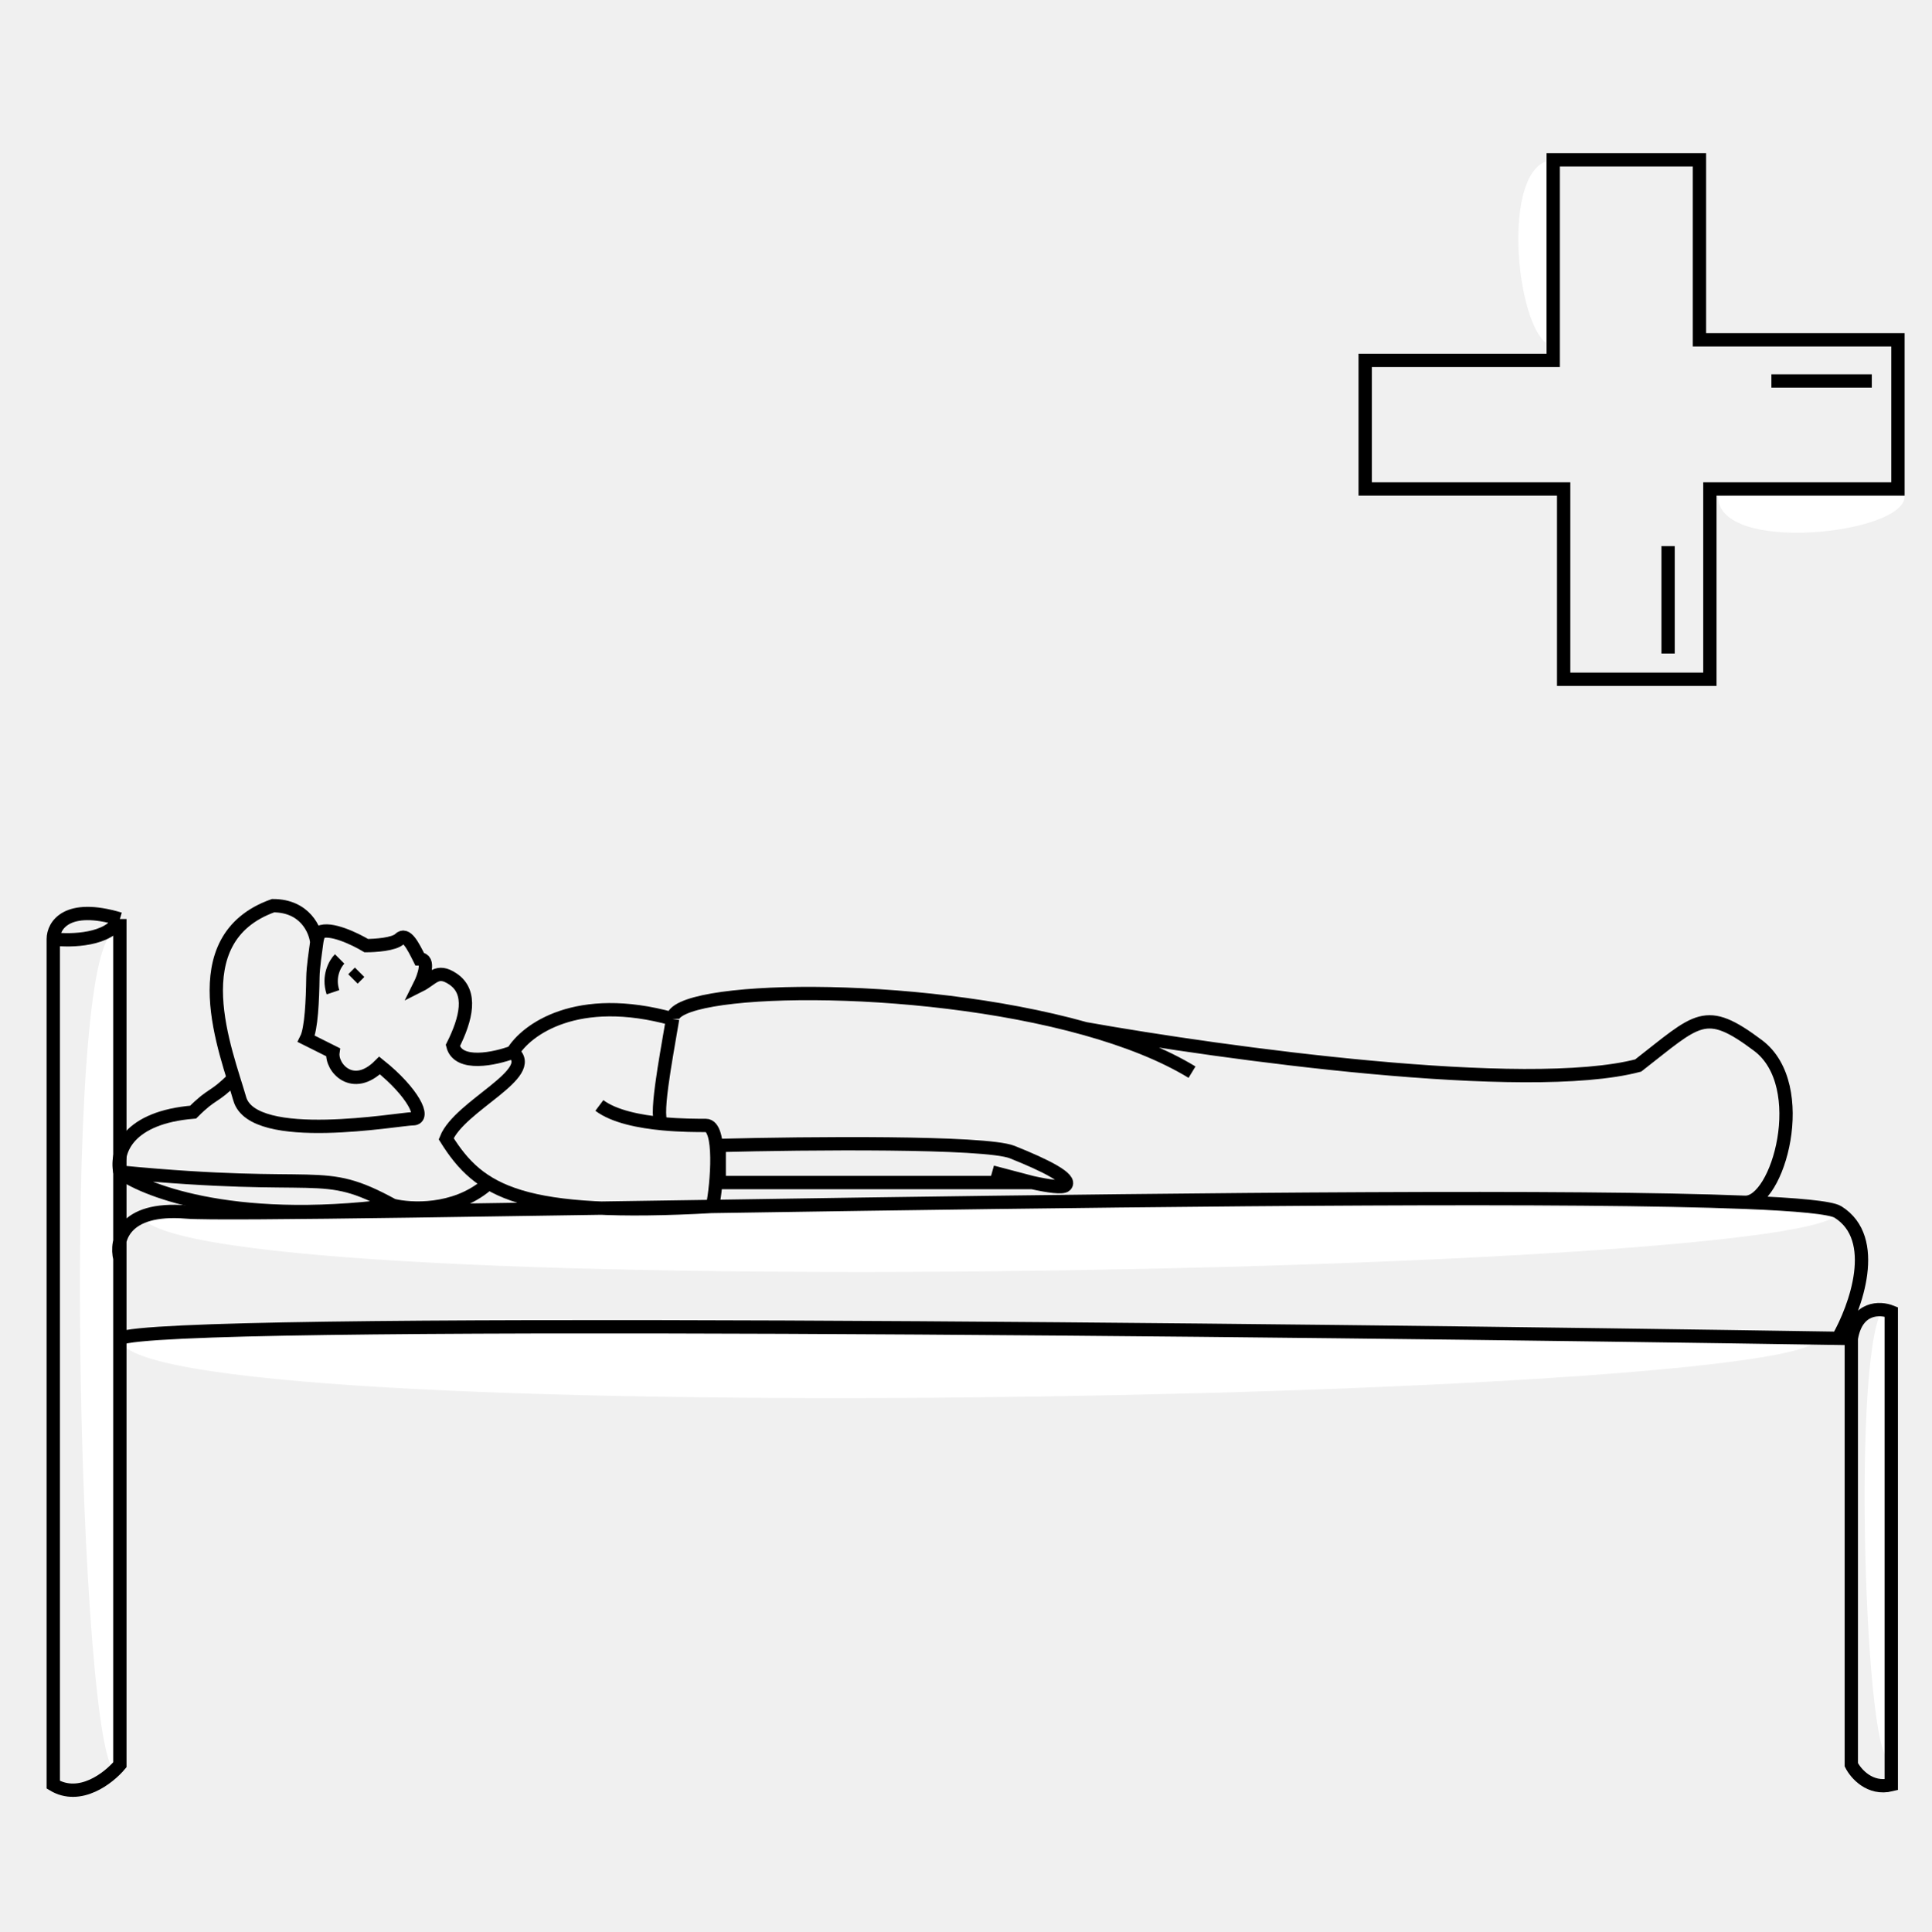
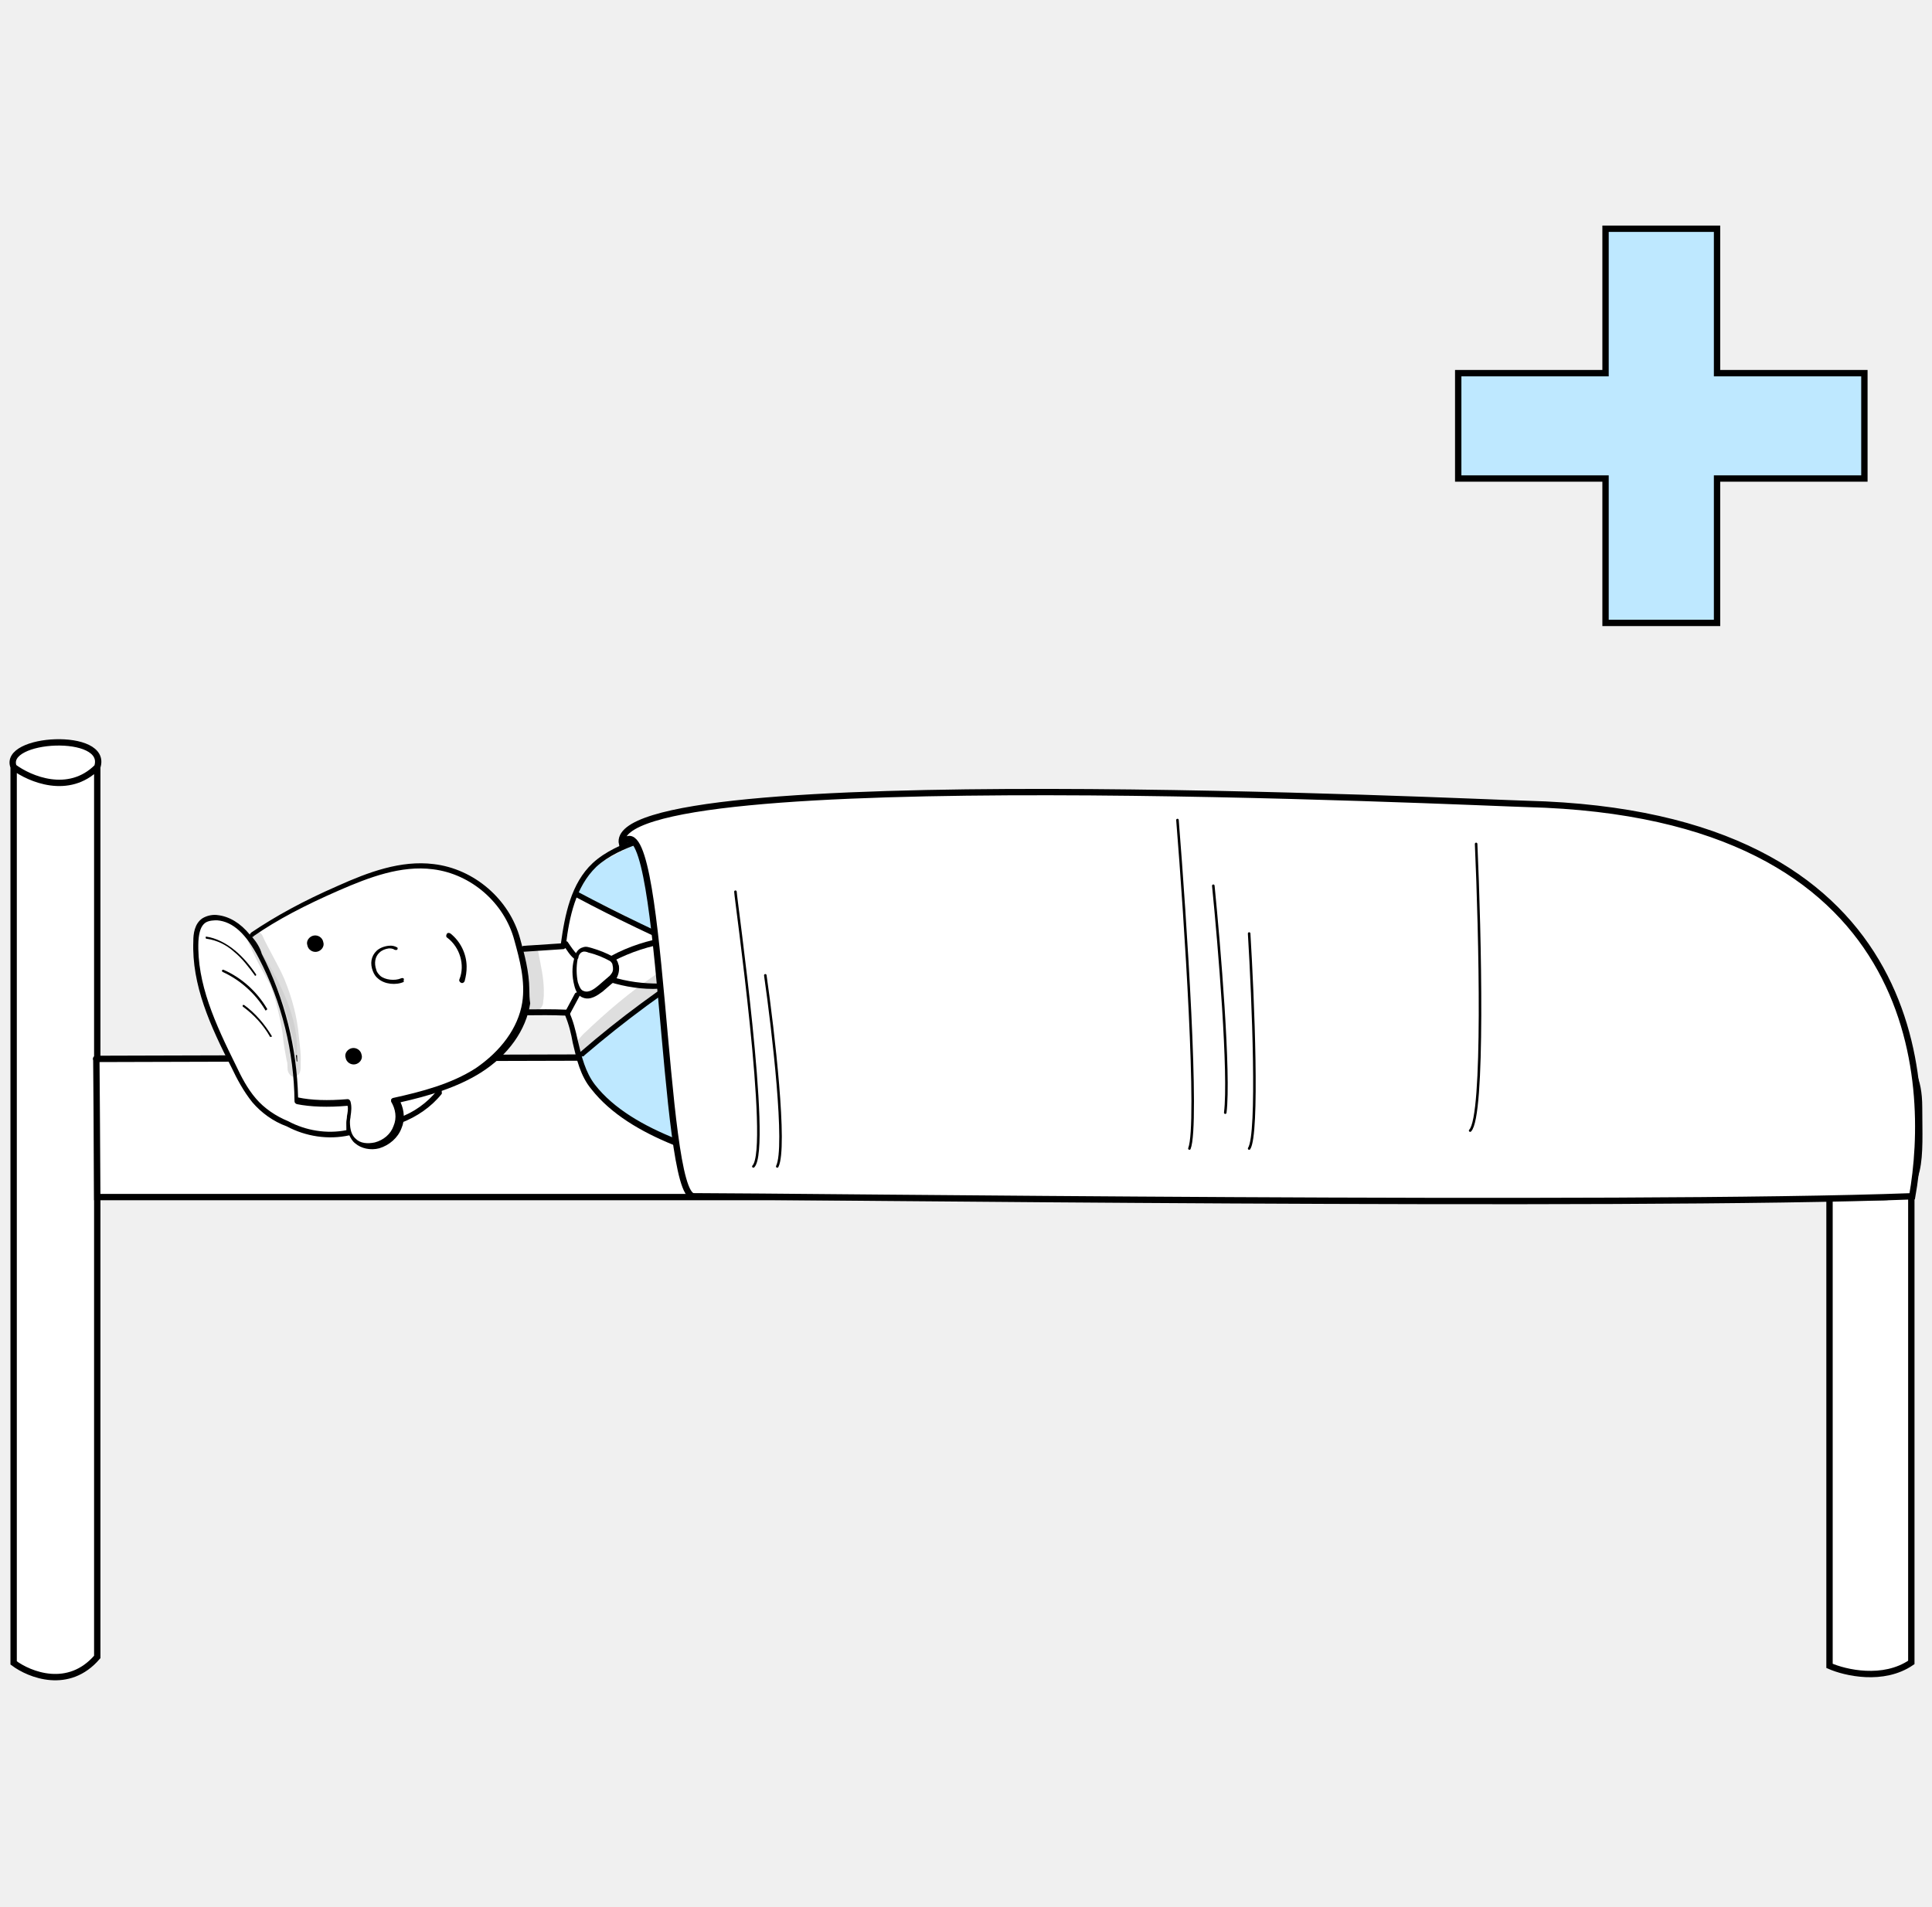
- <svg xmlns="http://www.w3.org/2000/svg" viewBox="0 0 145 145" fill="none">
-   <rect width="145" height="145" fill="transparent" />
-   <path d="M10.5 91C33.118 90.434 128.161 90.321 138 90.999C138 95.665 10.5 98.209 10.5 91Z" fill="white" />
-   <path d="M9 100.468C31.618 99.902 126.661 99.789 136.5 100.467C136.5 105.133 9 107.677 9 100.468Z" fill="white" />
-   <path d="M8.718 70C9.059 81.176 9.127 128.138 8.718 133C5.902 133 4.366 70 8.718 70Z" fill="white" />
-   <path d="M141.812 98C142.039 104.032 142.085 129.376 141.812 132C139.935 132 138.911 98 141.812 98Z" fill="white" />
-   <path d="M139 100.499V110.499V132.5C139.333 133.166 140.4 134.399 142 134C142 131.2 142 109.167 142 98.5C141.167 98.166 139.4 98.099 139 100.499ZM139 100.499C138.669 100.494 138.336 100.489 138 100.484M9 100.499C9 103.7 9 123.166 9 132.5C8.167 133.5 6 135.2 4 134C4 131.2 4 90.5 4 70.5M9 100.499V94.5M9 100.499C12.175 98.912 95.67 99.818 138 100.484M4 70.5C4 69.5 5 67.8 9 69M4 70.5C5.333 70.666 8.2 70.6 9 69M9 69V94.5M9 94.5C8.667 93.167 9.2 90.6 14 91C19.197 91.433 105.407 89.241 131 90.27M138 100.484C139.333 98.156 141.2 93 138 91C137.464 90.665 134.957 90.429 131 90.27M38.5 79C40.5 80.6 34.5 83 33.5 85.5C36 89.5 39.1 91.381 53.5 90.581C53.833 88.914 54.2 84.5 53 84.5C52.345 84.5 51.118 84.5 49.777 84.375M38.5 79C39.5 77.333 43.3 74.5 50.5 76.5M38.5 79C37.167 79.5 34.4 80.1 34 78.5C35 76.5 35.5 74.5 34 73.5C32.8 72.7 32.5 73.5 31.5 74C31.833 73.333 32.3 72 31.5 72C31 71 30.5 70 30 70.5C29.6 70.9 28.167 71 27.5 71C26.667 70.5 24.8 69.6 24 70C23.873 70.254 23.811 70.507 23.78 70.744M45 83C46.127 83.845 48.047 84.214 49.777 84.375M50.5 76.5C50 79.5 49.054 84.318 49.777 84.375M50.5 76.5C50.5 74.071 68.533 73.609 81.5 77.238M89.5 80.5C87.312 79.168 84.546 78.09 81.5 77.238M81.5 77.238C91.833 79.079 114.6 82.21 123 80C127.5 76.5 128 75.5 132 78.5C136 81.5 133.5 90.393 131 90.27M23.78 70.744V70.744C23.681 71.506 23.503 72.622 23.493 73.39C23.47 75.06 23.378 77.244 23 78C23.8 78.4 24.667 78.833 25 79C24.833 80.167 26.5 82 28.5 80C31 82 32 84 31 84C30 84 19 86 18 82.5C17 79 13.5 70.5 20.5 68C22.9 68 23.687 69.83 23.78 70.744Z" stroke="black" strokeLinecap="round" />
-   <path d="M77.5 88.789C78.71 89.057 79.787 89.213 80 89C80.5 88.5 78.5 87.501 76 86.501C74 85.701 60.5 85.834 54 86.001V88.789H77.5ZM77.5 88.789C76.44 88.554 75.278 88.233 74.5 88L77.5 88.789ZM25.5 72C25.166 72.333 24.6 73.3 25 74.5M27 73L26.5 73.5M9 88C24.5 89.5 24 87.5 29.5 90.5M9 88C8.666 86.333 9.7 83.9 14.5 83.5C16 82 16 82.5 17.5 81M9 88C10.5 89.167 17.1 92.1 29.5 90.5M29.5 90.5C30.833 90.833 34.1 91 36.5 89" stroke="black" strokeLinecap="round" />
-   <path d="M129 37.282C131.484 36.941 141.92 36.873 143 37.282C143 40.098 129 41.634 129 37.282Z" fill="white" />
-   <path d="M116.718 12C117.059 14.484 117.127 24.92 116.718 26C113.902 26 112.366 12 116.718 12Z" fill="white" />
-   <path d="M133 28.604H140.539M125.245 41V49.069M116.618 12H127.598V25.515H142.5V36.713H128.382V51H117.402V36.713H102.5V27.059H116.618V12Z" stroke="black" strokeLinecap="round" />
+ <svg xmlns="http://www.w3.org/2000/svg" width="152" height="150" viewBox="0 0 152 150" fill="none">
+   <path d="M135.089 18H126.316V29.362H114.725V37.654H126.316V49.016H135.089V37.654H146.681V29.362H135.089V18Z" fill="#BEE8FF" stroke="black" stroke-width="0.5" stroke-linecap="round" />
+   <path d="M1.073 60.357C0.132 58.007 8.592 57.537 7.652 60.357V130.378C5.397 133.009 2.327 131.788 1.073 130.848V60.357Z" fill="white" />
+   <path d="M1.073 60.357C2.326 61.296 5.397 62.612 7.652 60.357M1.073 60.357C0.132 58.007 8.592 57.537 7.652 60.357M1.073 60.357V130.848C2.327 131.788 5.397 133.009 7.652 130.378C7.652 126.994 7.652 82.287 7.652 60.357" stroke="black" stroke-width="0.5" stroke-linecap="round" />
+   <path d="M143.937 90.547C143.016 89.195 151.292 88.925 150.373 90.547V130.811C148.167 132.324 145.163 131.622 143.937 131.081V90.547Z" fill="white" />
+   <path d="M143.937 90.547C145.163 91.087 148.166 91.844 150.373 90.547M143.937 90.547C143.016 89.195 151.292 88.925 150.373 90.547M143.937 90.547V131.081C145.163 131.622 148.167 132.324 150.373 130.811C150.373 128.865 150.373 103.157 150.373 90.547" stroke="black" stroke-width="0.5" stroke-linecap="round" />
+   <path d="M7.579 83.322C7.579 83.322 7.652 92.939 7.652 94.193H148.164C151.382 94.193 150.984 90.932 150.984 87.144C150.984 82.382 148.007 83.071 146.754 82.914C103.206 83.071 4.195 83.322 7.579 83.322Z" fill="white" stroke="black" stroke-width="0.5" stroke-linecap="round" />
+   <path d="M45.583 82.979C46.004 84.951 47.45 86.621 49.119 87.765C50.788 88.91 52.738 89.587 54.63 90.264C56.179 90.829 57.784 91.393 59.333 91.958C60.993 92.231 62.71 92.561 64.37 92.834C65.514 92.996 66.659 93.217 67.742 92.915C68.824 92.612 69.786 91.731 70.175 90.738C71.189 89.391 71.685 87.642 71.552 85.958C73.839 86.108 76.182 86.083 78.349 85.711C78.8 79.836 77.938 73.975 76.962 68.116C75.989 67.952 75.017 67.846 73.988 67.799C73.39 70.653 72.963 73.505 72.652 76.473C71.1 75.675 69.549 74.878 67.999 74.081C67.941 74.023 67.826 74.025 67.769 74.025C67.655 74.026 67.541 74.086 67.428 74.145C66.35 74.854 65.04 75.275 63.669 75.289C62.74 73.846 61.868 72.403 61.051 70.842C58.812 69.761 56.629 68.68 54.445 67.483C54.436 66.611 54.484 65.739 54.817 64.805C52.537 65.353 50.318 66.19 48.273 67.316C47.592 67.672 46.967 68.027 46.402 68.615C45.893 69.143 45.444 69.845 45.395 70.659C48.783 72.309 52.172 73.959 55.561 75.666C52.098 77.795 48.755 80.388 45.583 82.979Z" fill="#BEE8FF" />
+   <path d="M110.769 83.276C111.627 83.383 112.428 83.433 113.285 83.423C113.456 83.421 113.627 83.42 113.741 83.36C114.139 83.182 114.191 82.658 114.186 82.251C114.176 81.263 114.223 80.275 114.212 79.287C114.205 78.648 114.256 78.008 114.135 77.37C113.453 77.784 112.946 78.429 112.668 79.129C112.332 79.83 112.17 80.645 112.064 81.402C111.607 81.407 111.207 81.411 110.75 81.416C110.756 81.997 110.763 82.636 110.769 83.276Z" fill="#BEE8FF" />
+   <path d="M110.676 73.98C111.534 74.087 112.334 74.137 113.191 74.127C113.362 74.126 113.534 74.124 113.647 74.064C114.045 73.886 114.097 73.362 114.093 72.956C114.082 71.968 114.129 70.979 114.118 69.991C114.112 69.352 114.162 68.712 114.041 68.074C113.36 68.488 112.852 69.133 112.574 69.833C112.239 70.534 112.076 71.35 111.97 72.106C111.513 72.111 111.113 72.115 110.656 72.12C110.663 72.759 110.669 73.399 110.676 73.98Z" fill="#BEE8FF" />
+   <path d="M77.483 69.389C88.563 68.981 99.65 69.328 110.63 70.374C110.643 71.594 110.598 72.757 110.669 73.977C101.122 73.439 91.527 73.773 81.77 74.981C82.296 76.022 81.681 77.307 82.206 78.289C89.87 79.08 97.477 79.871 105.134 80.08C107.02 80.06 108.906 80.156 110.678 80.254C110.75 81.648 110.708 83.101 110.494 84.44C108.214 84.929 105.869 84.664 103.581 84.455C95.289 83.73 86.896 84.168 78.568 85.477C78.72 83.615 78.7 81.756 78.452 79.898C78.33 79.144 78.208 78.448 78.143 77.751C77.77 74.849 78.139 71.939 77.483 69.389Z" fill="white" />
+   <path d="M67.201 74.384C67.234 72.117 66.41 69.859 64.793 68.191C64.737 68.366 64.452 68.369 64.28 68.312C64.108 68.256 63.934 68.084 63.763 68.085C63.592 68.087 63.366 68.322 63.481 68.437C63.195 68.382 62.851 68.269 62.565 68.214C62.45 68.157 62.335 68.159 62.222 68.218C62.108 68.277 62.109 68.394 62.111 68.568C62.124 69.788 63.221 70.823 63.176 71.986C62.887 71.698 62.712 71.293 62.536 70.946C62.361 70.6 62.071 70.196 61.671 70.142C61.614 70.142 61.557 70.143 61.442 70.144C61.329 70.204 61.33 70.32 61.388 70.436C61.578 72.177 62.679 73.618 63.779 74.943C63.836 75.001 63.836 75.001 63.894 75.058C63.951 75.058 64.008 75.057 64.066 75.057C65.207 74.986 66.29 74.742 67.201 74.384Z" fill="white" />
+   <path d="M55.785 75.377C52.173 74.195 49.174 71.554 45.219 70.375C44.833 71.6 44.56 72.823 44.461 74.277C43.32 74.464 42.179 74.592 40.748 74.317C40.156 72.405 39.166 70.614 37.554 69.469C35.942 68.323 33.882 67.938 31.884 68.134C29.944 68.329 28.066 69.046 26.246 69.879C23.973 70.95 21.815 72.193 19.657 73.495C21.342 76.092 23.085 78.863 23.346 81.883C23.361 83.335 23.434 84.788 23.564 86.297C23.565 86.414 23.567 86.588 23.682 86.645C23.797 86.702 23.912 86.759 24.026 86.757C25.169 86.803 26.313 86.908 27.456 86.954C27.52 87.592 27.299 88.292 27.42 88.93C27.717 90.031 29.263 90.364 30.171 89.715C31.077 89.007 31.292 87.727 31.052 86.625C33.105 86.254 35.099 85.71 36.916 84.703C38.734 83.695 40.317 82.167 41.154 80.299C41.266 80.065 41.378 79.831 41.605 79.713C41.719 79.653 41.833 79.652 42.005 79.708C42.634 79.76 43.262 79.753 43.834 79.805C44.006 79.803 44.177 79.802 44.349 79.916C44.579 80.03 44.697 80.319 44.814 80.609C45.05 81.362 45.344 82.114 45.581 82.867C48.925 80.332 52.155 77.857 55.785 75.377Z" fill="white" />
+   <path d="M15.594 72.895C15.874 72.369 16.557 72.13 17.186 72.181C17.701 72.234 18.274 72.46 18.678 72.805C18.966 73.034 19.198 73.322 19.43 73.668C22.211 77.3 23.575 81.994 23.509 86.528C24.77 86.921 26.142 87.023 27.453 86.776C27.177 87.651 27.36 88.695 27.882 89.445C26.167 89.405 24.452 89.307 22.846 88.685C21.24 88.063 19.799 86.916 19.097 85.354C17.763 83.45 17.054 81.249 16.346 79.106C15.814 77.485 15.34 75.862 15.322 74.177C15.317 73.712 15.37 73.305 15.594 72.895Z" fill="white" />
+   <path d="M31.054 86.563C31.852 86.438 32.593 86.256 33.333 85.957C33.617 85.838 33.959 85.718 34.245 85.773C34.193 86.297 33.798 86.766 33.403 87.177C33.065 87.588 32.611 87.941 32.098 88.005C31.584 88.01 31.123 87.666 31.003 87.145C30.943 86.855 30.94 86.564 31.054 86.563Z" fill="white" />
+   <path d="M31.774 77.085C31.774 77.05 31.774 77.05 31.773 77.015C31.727 76.946 31.637 76.947 31.548 76.983C31.055 77.197 30.288 77.101 29.924 76.791C29.788 76.654 29.651 76.516 29.604 76.308C29.419 75.788 29.503 75.265 29.86 74.949C30.038 74.773 30.307 74.665 30.577 74.628C30.712 74.626 30.892 74.624 31.028 74.727C31.119 74.761 31.209 74.76 31.253 74.725C31.298 74.655 31.297 74.585 31.252 74.551C31.07 74.449 30.845 74.382 30.575 74.419C30.215 74.458 29.856 74.601 29.633 74.812C29.188 75.234 29.104 75.826 29.335 76.415C29.428 76.658 29.565 76.865 29.747 77.002C30.247 77.449 31.148 77.544 31.776 77.259C31.73 77.19 31.774 77.12 31.774 77.085Z" fill="black" />
+   <path d="M36.712 76.046C36.701 75.058 36.234 74.075 35.427 73.444C35.312 73.387 35.198 73.388 35.142 73.505C35.086 73.622 35.087 73.738 35.202 73.795C36.181 74.54 36.596 75.931 36.151 77.04C36.095 77.156 36.153 77.272 36.268 77.329C36.383 77.386 36.497 77.327 36.553 77.21C36.663 76.802 36.716 76.453 36.712 76.046Z" fill="black" />
+   <path d="M41.645 77.85C41.63 76.455 41.273 75.122 40.917 73.847C40.084 70.776 37.317 68.364 34.113 67.991C31.539 67.67 28.978 68.627 26.59 69.698C23.86 70.89 21.702 72.075 19.773 73.374C19.717 73.433 19.66 73.492 19.661 73.55C18.908 72.628 18.046 72.114 17.131 72.007C16.787 71.953 16.331 72.016 15.933 72.253C15.309 72.666 15.204 73.481 15.21 74.062C15.075 77.493 16.538 80.732 18.23 84.027C18.639 84.894 19.163 85.876 19.858 86.741C20.552 87.547 21.474 88.235 22.563 88.63C24.057 89.428 25.831 89.7 27.484 89.334C27.601 89.565 27.718 89.796 27.948 89.968C28.409 90.37 29.154 90.536 29.837 90.355C30.635 90.114 31.314 89.525 31.591 88.767C31.87 88.124 31.805 87.37 31.513 86.733C33.679 86.246 35.957 85.582 37.83 84.4C39.986 83.04 41.393 81.049 41.714 78.953C41.653 78.605 41.649 78.198 41.645 77.85ZM19.834 73.722C19.891 73.722 19.948 73.721 19.948 73.663C21.819 72.365 23.978 71.237 26.708 70.046C29.04 69.033 31.543 68.077 34.06 68.399C37.092 68.773 39.688 71.07 40.461 73.968C40.877 75.475 41.353 77.213 41.085 78.902C40.763 80.881 39.411 82.697 37.426 84.055C35.497 85.296 33.161 85.902 30.938 86.391C30.881 86.391 30.824 86.45 30.768 86.509C30.768 86.567 30.769 86.625 30.77 86.683C31.119 87.261 31.24 87.957 30.961 88.599C30.74 89.241 30.173 89.712 29.49 89.893C28.92 90.016 28.348 89.964 28.001 89.619C27.655 89.332 27.536 88.868 27.53 88.287C27.528 88.112 27.584 87.938 27.582 87.821C27.636 87.472 27.689 87.065 27.57 86.659C27.512 86.543 27.454 86.486 27.34 86.487C25.798 86.62 24.484 86.576 23.453 86.354C23.355 82.461 22.399 78.577 20.591 75.051C20.472 74.587 20.181 74.126 19.834 73.722ZM27.345 87.01C27.405 87.242 27.351 87.533 27.297 87.824C27.299 87.999 27.243 88.174 27.245 88.348C27.247 88.58 27.249 88.755 27.251 88.929C25.712 89.236 24.052 88.963 22.673 88.222C21.698 87.826 20.777 87.196 20.14 86.447C19.446 85.641 18.98 84.716 18.57 83.849C16.936 80.553 15.474 77.372 15.61 74.058C15.659 73.302 15.825 72.835 16.166 72.599C16.449 72.421 16.849 72.417 17.078 72.415C18.336 72.518 19.375 73.495 20.366 75.402C22.174 78.87 23.129 82.754 23.171 86.648C23.172 86.764 23.23 86.821 23.345 86.878C24.432 87.099 25.804 87.143 27.345 87.01Z" fill="black" />
+   <path d="M34.76 85.947C34.759 85.889 34.759 85.83 34.701 85.773C34.586 85.716 34.472 85.717 34.415 85.776C33.626 86.772 32.549 87.539 31.353 87.959C31.24 88.018 31.184 88.135 31.242 88.251C31.3 88.366 31.415 88.423 31.529 88.364C32.781 87.886 33.915 87.118 34.761 86.063C34.761 86.063 34.761 86.005 34.76 85.947Z" fill="black" />
+   <path d="M24.686 73.615C24.344 73.676 24.062 74.028 24.18 74.375C24.241 74.724 24.586 74.952 24.928 74.891C25.27 74.829 25.552 74.477 25.434 74.13C25.374 73.782 25.028 73.553 24.686 73.615Z" fill="black" />
+   <path d="M27.698 82.472C27.356 82.534 27.074 82.885 27.192 83.233C27.253 83.581 27.598 83.81 27.94 83.748C28.282 83.686 28.564 83.335 28.446 82.987C28.385 82.639 28.04 82.41 27.698 82.472Z" fill="black" />
+   <path d="M44.576 74.447C44.575 74.389 44.575 74.389 44.576 74.447C44.575 74.331 44.459 74.216 44.345 74.217L41.205 74.425C41.091 74.426 40.978 74.543 40.979 74.66C40.98 74.776 41.096 74.891 41.21 74.89L44.35 74.682C44.464 74.623 44.577 74.563 44.576 74.447Z" fill="black" />
+   <path d="M71.883 84.563C71.87 83.343 71.745 82.356 71.563 81.37C71.263 79.978 69.095 74.887 67.658 74.089C67.428 73.975 67.257 73.977 67.029 74.037C65.493 74.635 64.581 74.819 63.953 74.883C63.212 75.008 63.164 75.938 63.114 76.578C63.115 76.694 63.116 76.81 63.06 76.927C62.747 79.72 62.608 82.686 62.591 86.522C61.104 86.363 59.903 86.26 58.702 86.156C57.444 86.053 56.186 85.951 54.585 85.793C54.471 85.794 54.357 85.854 54.358 85.97C54.359 86.086 54.418 86.202 54.532 86.201C56.133 86.358 57.392 86.461 58.65 86.564C59.907 86.667 61.166 86.77 62.767 86.927C62.824 86.926 62.881 86.926 62.938 86.867C62.994 86.808 62.993 86.75 62.993 86.692C63.008 82.74 63.147 79.716 63.46 76.865C63.459 76.749 63.457 76.632 63.513 76.516C63.563 75.817 63.614 75.236 64.014 75.232C64.698 75.108 65.667 74.923 67.204 74.326C67.261 74.325 67.375 74.324 67.433 74.382C68.639 75.008 70.747 79.81 71.106 81.375C71.346 82.419 71.472 83.58 71.431 85.033C71.395 87.01 71.124 88.466 70.51 89.751C69.784 91.328 68.481 92.446 67.057 92.81C65.576 93.174 63.972 92.784 62.596 92.392C62.023 92.224 61.393 92.056 60.706 91.889C56.352 90.773 49.764 89.157 46.81 85.353C46.057 84.373 45.759 83.155 45.459 81.88C45.279 81.068 45.1 80.314 44.749 79.563C44.691 79.505 44.634 79.448 44.577 79.448C43.491 79.402 42.405 79.413 41.377 79.424C41.263 79.425 41.15 79.543 41.151 79.659C41.152 79.775 41.268 79.89 41.382 79.889C42.41 79.878 43.438 79.867 44.467 79.914C44.76 80.609 44.94 81.362 45.061 82.058C45.361 83.334 45.66 84.668 46.528 85.704C49.598 89.624 55.957 91.242 60.654 92.413C61.341 92.58 61.972 92.747 62.545 92.916C63.92 93.308 65.639 93.755 67.234 93.331C68.773 92.966 70.188 91.73 70.97 90.036C71.585 88.751 71.911 87.178 71.889 85.145C71.887 84.97 71.885 84.796 71.883 84.563Z" fill="black" />
+   <path d="M54.766 64.924C54.766 64.924 54.765 64.866 54.766 64.924C54.706 64.75 54.592 64.693 54.477 64.695C53.053 65.058 51.572 65.481 50.206 65.96C48.954 66.439 47.646 66.976 46.627 67.916C44.93 69.504 44.442 71.95 44.124 74.278C44.125 74.394 44.184 74.51 44.298 74.509C44.412 74.508 44.526 74.448 44.525 74.332C44.787 72.179 45.276 69.791 46.916 68.204C47.878 67.322 49.129 66.786 50.325 66.366C51.691 65.887 53.114 65.465 54.539 65.101C54.653 65.1 54.767 65.04 54.766 64.924Z" fill="black" />
+   <path d="M67.371 74.206L67.365 73.683C67.365 73.683 67.365 73.683 67.364 73.625C67.245 73.161 67.24 72.696 67.178 72.232C67.175 71.941 67.114 71.535 66.882 71.247C66.525 69.914 65.827 68.701 64.788 67.724C64.73 67.666 64.673 67.667 64.616 67.668C64.559 67.668 64.502 67.669 64.445 67.728C64.332 67.845 64.276 67.962 64.278 68.136C64.047 67.906 63.759 67.677 63.416 67.622C63.358 67.623 63.244 67.624 63.188 67.683C63.075 67.8 63.02 67.975 63.021 68.091C62.675 67.805 62.331 67.692 61.989 67.812C61.932 67.812 61.876 67.929 61.82 67.988C61.714 68.803 62.064 69.496 62.414 70.19C62.532 70.48 62.649 70.711 62.766 71C62.708 70.885 62.65 70.827 62.649 70.711C62.416 70.306 62.01 69.788 61.381 69.678C61.267 69.679 61.153 69.739 61.154 69.855C60.935 70.729 61.174 71.715 61.87 72.753C62.103 73.1 62.392 73.445 62.624 73.791C62.971 74.195 63.319 74.656 63.552 75.118C63.611 75.234 63.725 75.233 63.839 75.173C63.952 75.114 63.951 74.998 63.893 74.882C63.602 74.362 63.254 73.959 62.907 73.498C62.675 73.152 62.386 72.864 62.154 72.518C61.748 71.941 61.338 71.015 61.443 70.142C61.787 70.255 62.019 70.601 62.193 70.89C62.252 71.006 62.31 71.121 62.369 71.295C62.544 71.642 62.661 71.931 62.95 72.219C63.008 72.276 63.123 72.333 63.179 72.274C63.236 72.274 63.292 72.157 63.349 72.098C63.398 71.342 63.048 70.648 62.755 69.954C62.462 69.318 62.171 68.74 62.221 68.158C62.564 68.154 62.854 68.558 63.028 68.789C63.608 69.596 64.074 70.463 64.484 71.389C64.542 71.504 64.657 71.561 64.771 71.502C64.885 71.443 64.94 71.326 64.882 71.21C64.644 70.341 64.293 69.531 63.771 68.781C63.538 68.435 63.422 68.203 63.477 68.028C63.764 68.142 63.995 68.43 64.227 68.66C64.632 69.237 65.039 69.814 65.388 70.449C65.447 70.565 65.561 70.622 65.675 70.562C65.789 70.503 65.844 70.386 65.786 70.271L64.913 68.711C64.854 68.537 64.795 68.421 64.737 68.306C65.603 69.168 66.185 70.208 66.484 71.426C66.485 71.484 66.485 71.484 66.542 71.541C66.716 71.714 66.719 72.004 66.722 72.295C66.727 72.76 66.789 73.224 66.909 73.746L66.914 74.269C66.915 74.385 67.031 74.5 67.145 74.499C67.259 74.44 67.372 74.322 67.371 74.206Z" fill="black" />
+   <path d="M78.634 85.769C78.633 85.653 78.517 85.537 78.403 85.539C76.405 85.676 74.006 85.76 71.892 85.724C71.778 85.725 71.665 85.843 71.666 85.959C71.667 86.075 71.782 86.19 71.897 86.189C74.011 86.225 76.41 86.141 78.465 86.003C78.522 86.002 78.635 85.885 78.634 85.769Z" fill="black" />
+   <path d="M78.831 82.511C78.828 82.22 78.825 81.988 78.823 81.755C78.488 77.168 78.04 72.581 77.477 68.053C77.476 67.937 77.361 67.88 77.304 67.881C76.161 67.835 75.132 67.73 74.102 67.624L74.047 67.858L74.05 68.09L74.047 67.858L74.05 68.09C75.022 68.196 75.995 68.302 77.081 68.348C77.642 72.818 78.09 77.346 78.367 81.877C78.439 83.271 78.288 85.248 78.181 85.889C78.182 86.005 78.241 86.121 78.355 86.12C78.469 86.118 78.583 86.059 78.582 85.943C78.746 85.302 78.845 83.848 78.831 82.511Z" fill="black" />
+   <path d="M56.127 75.432C56.127 75.432 56.126 75.374 56.127 75.432C56.125 75.316 56.068 75.259 56.011 75.259C52.05 73.5 48.604 71.851 45.502 70.198C45.387 70.141 45.273 70.201 45.217 70.317C45.161 70.434 45.22 70.55 45.335 70.607C48.322 72.203 51.653 73.794 55.499 75.497C52.037 77.684 48.749 80.102 45.692 82.75C45.578 82.809 45.58 82.984 45.695 83.041C45.754 83.156 45.925 83.154 45.981 83.038C49.151 80.331 52.552 77.795 56.129 75.607C56.071 75.549 56.127 75.49 56.127 75.432Z" fill="black" />
+   <path d="M48.706 76.207C48.705 76.091 48.704 75.974 48.645 75.859C48.585 75.569 48.412 75.396 48.239 75.282C47.722 74.997 47.148 74.77 46.575 74.602C46.346 74.546 46.117 74.433 45.832 74.552C45.604 74.612 45.264 74.849 45.157 75.489C44.992 76.13 44.999 76.827 45.178 77.523C45.298 78.045 45.53 78.391 45.874 78.504C46.448 78.73 47.015 78.317 47.412 78.022L48.091 77.434C48.261 77.316 48.431 77.14 48.542 76.906C48.654 76.672 48.709 76.439 48.706 76.207ZM48.015 75.633C48.072 75.69 48.188 75.805 48.189 75.922C48.249 76.153 48.251 76.386 48.139 76.561C48.026 76.737 47.913 76.855 47.743 76.973L47.064 77.561C46.781 77.796 46.327 78.15 45.926 77.98C45.697 77.924 45.579 77.635 45.461 77.287C45.341 76.707 45.334 76.068 45.442 75.486C45.497 75.253 45.608 74.961 45.836 74.9C45.95 74.841 46.179 74.897 46.294 74.954C46.981 75.121 47.497 75.348 48.015 75.633Z" fill="black" />
+   <path d="M52.856 73.951C52.856 73.951 52.855 73.893 52.856 73.951C52.854 73.777 52.739 73.72 52.625 73.722C51.028 73.971 49.49 74.452 48.07 75.223C47.956 75.282 47.901 75.399 47.959 75.515C48.017 75.63 48.132 75.687 48.246 75.628C49.609 74.916 51.09 74.435 52.63 74.186C52.8 74.126 52.857 74.068 52.856 73.951Z" fill="black" />
+   <path d="M52.152 77.621C52.151 77.505 52.035 77.39 51.921 77.391C50.607 77.405 49.349 77.244 48.088 76.851C47.973 76.794 47.859 76.853 47.803 76.97C47.747 77.087 47.806 77.202 47.92 77.259C49.182 77.653 50.555 77.871 51.868 77.799C52.097 77.854 52.153 77.737 52.152 77.621Z" fill="black" />
+   <path d="M45.504 75.311C45.503 75.253 45.503 75.195 45.445 75.138C45.156 74.85 44.924 74.504 44.692 74.158C44.633 74.042 44.519 74.043 44.406 74.103C44.292 74.162 44.293 74.278 44.352 74.394C44.584 74.74 44.817 75.144 45.162 75.431C45.221 75.547 45.392 75.545 45.448 75.428C45.505 75.428 45.505 75.37 45.504 75.311Z" fill="black" />
+   <path d="M45.643 78.273C45.643 78.215 45.584 78.1 45.527 78.1C45.412 78.043 45.299 78.103 45.242 78.161L44.458 79.623C44.402 79.74 44.46 79.855 44.518 79.913C44.633 79.969 44.747 79.91 44.803 79.852L45.587 78.39C45.587 78.332 45.643 78.273 45.643 78.273Z" fill="black" />
+   <path d="M110.863 70.144C110.862 70.028 110.746 69.913 110.689 69.913C99.427 69.219 88.285 69.163 77.43 69.104C77.315 69.105 77.202 69.223 77.204 69.339C77.205 69.455 77.32 69.57 77.435 69.569C88.176 69.629 99.317 69.685 110.465 70.38C110.469 70.671 110.472 71.02 110.476 71.368C110.485 72.182 110.437 73.112 110.445 73.81C101.299 73.384 91.764 73.95 82.514 74.455L81.886 74.462C81.829 74.463 81.772 74.463 81.715 74.522C81.659 74.581 81.659 74.639 81.66 74.697C81.662 74.929 81.666 75.278 81.727 75.626C81.794 76.555 81.805 77.659 81.87 78.356C81.871 78.472 81.986 78.529 82.043 78.529C91.482 79.649 101.03 80.303 110.457 80.377C110.462 80.784 110.467 81.307 110.473 81.83C110.482 82.702 110.491 83.573 110.498 84.213C108.044 84.413 105.356 84.209 102.783 84.004C101.067 83.848 99.295 83.751 97.582 83.769C94.668 83.742 91.7 84.064 88.903 84.326L78.744 85.305C78.63 85.307 78.517 85.424 78.576 85.54C78.577 85.656 78.692 85.771 78.806 85.712L88.966 84.79C91.819 84.527 94.73 84.264 97.644 84.233C99.3 84.215 101.073 84.371 102.788 84.469C105.475 84.673 108.22 84.876 110.731 84.617C110.845 84.616 110.901 84.499 110.9 84.441C110.95 83.743 110.94 82.755 110.93 81.825C110.924 81.244 110.917 80.663 110.912 80.198C110.912 80.14 110.911 80.082 110.854 80.024C110.796 79.967 110.739 79.967 110.682 79.968C101.254 79.894 91.706 79.24 82.267 78.119C82.203 77.423 82.192 76.377 82.126 75.564C82.123 75.273 82.12 75.041 82.118 74.808L82.575 74.803C91.882 74.298 101.475 73.789 110.678 74.214C110.735 74.214 110.792 74.213 110.848 74.154C110.905 74.096 110.904 74.037 110.904 73.979C110.84 73.341 110.885 72.236 110.876 71.364C110.871 70.899 110.866 70.434 110.863 70.144Z" fill="black" />
+   <path d="M114.565 80.16C114.555 79.172 114.43 78.186 114.249 77.258C114.248 77.2 114.19 77.142 114.133 77.085C114.075 77.027 114.018 77.028 113.961 77.086C113.279 77.384 112.886 78.086 112.606 78.612C112.158 79.488 111.824 80.306 111.776 81.12C111.49 81.065 111.204 81.068 110.862 81.129C110.748 81.131 110.635 81.248 110.693 81.364C110.694 81.48 110.81 81.595 110.923 81.536C111.265 81.474 111.609 81.528 111.895 81.584C111.952 81.583 112.009 81.582 112.066 81.523C112.122 81.465 112.122 81.407 112.121 81.349C112.17 80.593 112.447 79.718 112.951 78.782C113.175 78.373 113.455 77.847 113.909 77.552C114.151 78.828 114.165 80.165 114.066 81.618C114.013 81.968 114.017 82.317 113.907 82.725C113.907 82.783 113.852 82.899 113.795 82.958C113.682 83.076 113.454 83.136 113.283 83.138C112.769 83.143 112.311 83.09 111.796 83.037C111.51 82.982 111.167 82.986 110.824 82.932C110.71 82.933 110.596 82.992 110.597 83.108C110.598 83.225 110.657 83.34 110.771 83.339C111.172 83.393 111.457 83.39 111.743 83.445C112.258 83.498 112.773 83.55 113.287 83.545C113.573 83.542 113.915 83.48 114.141 83.245C114.254 83.128 114.253 83.011 114.309 82.895C114.418 82.487 114.471 82.079 114.468 81.731C114.577 81.264 114.571 80.683 114.565 80.16Z" fill="black" />
+   <path d="M114.467 70.918C114.457 69.93 114.332 68.943 114.151 68.015C114.15 67.957 114.093 67.9 114.035 67.842C113.977 67.785 113.92 67.785 113.864 67.844C113.181 68.142 112.789 68.844 112.509 69.37C112.061 70.246 111.727 71.063 111.678 71.878C111.392 71.823 111.106 71.826 110.764 71.887C110.65 71.888 110.537 72.006 110.595 72.122C110.597 72.238 110.712 72.353 110.826 72.293C111.168 72.232 111.511 72.286 111.797 72.341C111.855 72.341 111.912 72.34 111.968 72.281C112.025 72.223 112.024 72.165 112.023 72.106C112.073 71.35 112.349 70.476 112.853 69.54C113.077 69.131 113.357 68.605 113.811 68.31C114.053 69.586 114.068 70.922 113.969 72.376C113.915 72.726 113.919 73.074 113.809 73.482C113.81 73.54 113.754 73.657 113.697 73.716C113.584 73.833 113.356 73.894 113.185 73.896C112.671 73.901 112.213 73.848 111.699 73.795C111.412 73.74 111.07 73.744 110.726 73.689C110.612 73.691 110.498 73.75 110.5 73.866C110.501 73.982 110.559 74.098 110.673 74.097C111.074 74.151 111.36 74.148 111.646 74.203C112.161 74.255 112.675 74.308 113.189 74.303C113.475 74.299 113.817 74.238 114.043 74.003C114.156 73.885 114.155 73.769 114.211 73.652C114.321 73.244 114.374 72.837 114.37 72.488C114.479 71.964 114.473 71.441 114.467 70.918Z" fill="black" />
+   <g opacity="0.129">
+     <path d="M41.364 78.494C41.361 78.204 41.358 77.913 41.354 77.565C41.353 77.448 41.352 77.39 41.351 77.274C41.35 77.216 41.292 77.1 41.291 76.984C41.114 76.463 40.937 75.942 40.874 75.361C40.815 75.187 40.869 74.954 40.925 74.779C41.204 74.195 42.176 74.301 42.355 74.939C42.536 75.925 42.776 76.91 42.786 77.898C42.789 78.189 42.792 78.479 42.738 78.77C42.741 79.003 42.685 79.178 42.516 79.354C41.894 80 40.971 79.196 41.364 78.494Z" fill="black" />
+   </g>
+   <g opacity="0.129">
+     <path d="M22.807 84.559C22.517 84.213 22.687 84.037 22.566 83.399C22.566 83.399 22.625 83.631 22.567 83.515C22.446 82.877 22.325 82.239 22.261 81.601C22.256 81.078 21.654 78.236 21.188 77.369C20.721 76.502 20.256 75.694 19.847 74.826C19.729 74.479 19.439 74.133 19.493 73.784C19.602 73.26 20.4 73.135 20.634 73.597C21.16 74.754 21.857 75.851 22.384 77.066C22.971 78.513 23.387 80.019 23.518 81.587C23.582 82.284 23.704 82.98 23.654 83.62C23.657 83.969 23.72 84.491 23.322 84.67C23.209 84.787 22.923 84.732 22.807 84.559Z" fill="black" />
+   </g>
+   <g opacity="0.129">
+     <path d="M45.235 82.343C45.288 81.936 45.628 81.7 45.854 81.406C47.833 79.526 49.419 78.172 51.574 76.696C52.084 76.284 52.651 75.871 53.161 75.517C52.874 75.404 52.645 75.29 52.358 75.177C52.243 75.12 52.071 75.064 51.955 74.89C51.549 74.372 52.17 73.668 52.688 74.011C53.32 74.353 53.377 74.352 53.894 74.579C54.123 74.635 54.353 74.749 54.582 74.862C55.098 74.973 55.391 75.726 54.825 76.139C53.688 76.674 52.668 77.498 51.589 78.149C49.887 79.271 48.812 80.271 47.227 81.624C46.945 81.918 46.661 82.153 46.379 82.447C46.096 82.741 46.324 82.68 45.926 82.859C45.642 83.036 45.239 82.75 45.235 82.343Z" fill="black" />
+   </g>
+   <g opacity="0.129">
+     <path d="M63.836 75.288C63.147 75.005 63.364 73.898 64.107 73.949C64.621 73.943 65.362 73.761 66.216 73.519C66.727 73.224 67.36 73.624 67.195 74.207C67.141 74.498 66.8 74.676 66.516 74.795C66.231 74.914 65.377 75.214 64.636 75.338C64.407 75.282 64.123 75.402 63.836 75.288Z" fill="black" />
+   </g>
+   <g opacity="0.129">
+     <path d="M66.034 93.399C65.69 93.287 65.514 92.882 65.682 92.531C65.85 92.239 66.249 92.177 66.534 92.057C66.591 92.057 66.647 91.998 66.762 91.997C66.818 91.938 66.932 91.879 67.102 91.761C67.385 91.525 67.951 91.054 68.459 90.409C69.192 89.53 69.531 89.178 69.976 88.01C70.31 87.193 70.799 84.863 70.737 84.341C70.78 83.062 70.602 82.424 70.478 81.554C70.238 80.394 69.712 79.353 69.301 78.254C69.183 77.906 68.951 77.56 69.004 77.21C69.055 76.629 69.911 76.561 70.032 77.141C70.445 78.416 71.029 79.572 71.385 80.847C71.564 81.6 71.573 82.356 71.694 83.052C71.817 83.864 71.712 84.679 71.663 85.493C71.56 86.541 71.4 87.647 70.954 88.639C70.841 88.815 70.787 89.048 70.674 89.224C70.789 89.281 70.847 89.396 70.849 89.512C70.909 89.802 70.74 90.037 70.628 90.27C70.405 90.738 70.123 91.147 69.784 91.5C69.105 92.088 68.253 92.562 67.4 92.92C67.286 92.979 67.173 93.039 67.059 93.098C66.718 93.276 66.377 93.454 66.034 93.399Z" fill="black" />
+   </g>
+   <g opacity="0.129">
+     <path d="M78.225 84.785C78.109 84.612 78.107 84.38 78.162 84.205C78.269 83.564 78.215 83.798 78.265 83.158C78.417 81.354 78.284 79.554 78.093 77.754C77.961 76.07 77.772 74.387 77.639 72.645C77.572 71.716 77.456 71.484 77.272 70.382C77.213 70.15 77.097 69.977 77.151 69.744C77.2 68.93 78.399 68.859 78.578 69.612C78.816 70.482 78.997 71.41 79.121 72.28C79.308 73.731 79.266 75.243 79.396 76.694C79.469 78.205 79.6 79.773 79.559 81.284C79.461 82.796 79.406 82.971 79.308 84.542C79.257 85.123 78.516 85.247 78.225 84.785Z" fill="black" />
+   </g>
+   <path d="M20.153 76.68C19.689 75.988 19.11 75.296 18.476 74.78C17.785 74.206 16.981 73.808 16.237 73.7C16.18 73.7 16.18 73.7 16.18 73.758C16.181 73.874 16.239 73.874 16.296 73.873C17.04 73.982 17.786 74.323 18.421 74.897C19.055 75.413 19.576 76.105 20.04 76.74C20.04 76.798 20.098 76.797 20.154 76.738C20.154 76.738 20.154 76.738 20.153 76.68Z" fill="black" />
+   <path d="M21.032 79.405C21.032 79.347 21.032 79.347 21.032 79.405C20.218 78.019 19.006 76.928 17.571 76.303C17.514 76.304 17.514 76.304 17.458 76.363C17.458 76.421 17.458 76.421 17.516 76.478C18.894 77.103 20.105 78.195 20.861 79.465C20.862 79.523 20.919 79.523 20.976 79.464C21.032 79.405 21.032 79.405 21.032 79.405Z" fill="black" />
+   <path d="M21.403 81.555C20.822 80.573 20.07 79.709 19.206 79.079C19.149 79.079 19.149 79.079 19.092 79.08C19.092 79.138 19.092 79.138 19.093 79.196C19.957 79.826 20.708 80.632 21.232 81.556C21.233 81.615 21.29 81.614 21.346 81.555C21.404 81.613 21.403 81.555 21.403 81.555Z" fill="black" />
+   <path d="M54.575 94.131C52.046 94.131 52.227 62.174 48.938 66.406C47.526 59.825 116.126 63.156 120.151 63.258C151.383 64.054 152.026 85.199 150.443 94.131C127.972 94.973 62.095 94.131 54.575 94.131Z" fill="white" stroke="black" stroke-width="0.5" stroke-linecap="round" />
+   <path d="M57.861 70.165C57.861 70.635 60.681 90.372 59.271 91.782M60.211 76.744C60.838 81.13 61.903 90.278 61.151 91.782M92.637 64.525C93.264 72.358 94.329 88.492 93.577 90.372M95.457 69.695C95.927 74.394 96.772 84.545 96.397 87.552M98.276 73.454C98.59 78.624 99.028 89.244 98.276 90.372M116.134 66.405C116.447 73.454 116.792 87.835 115.664 88.962" stroke="black" stroke-width="0.2" stroke-linecap="round" />
</svg>
